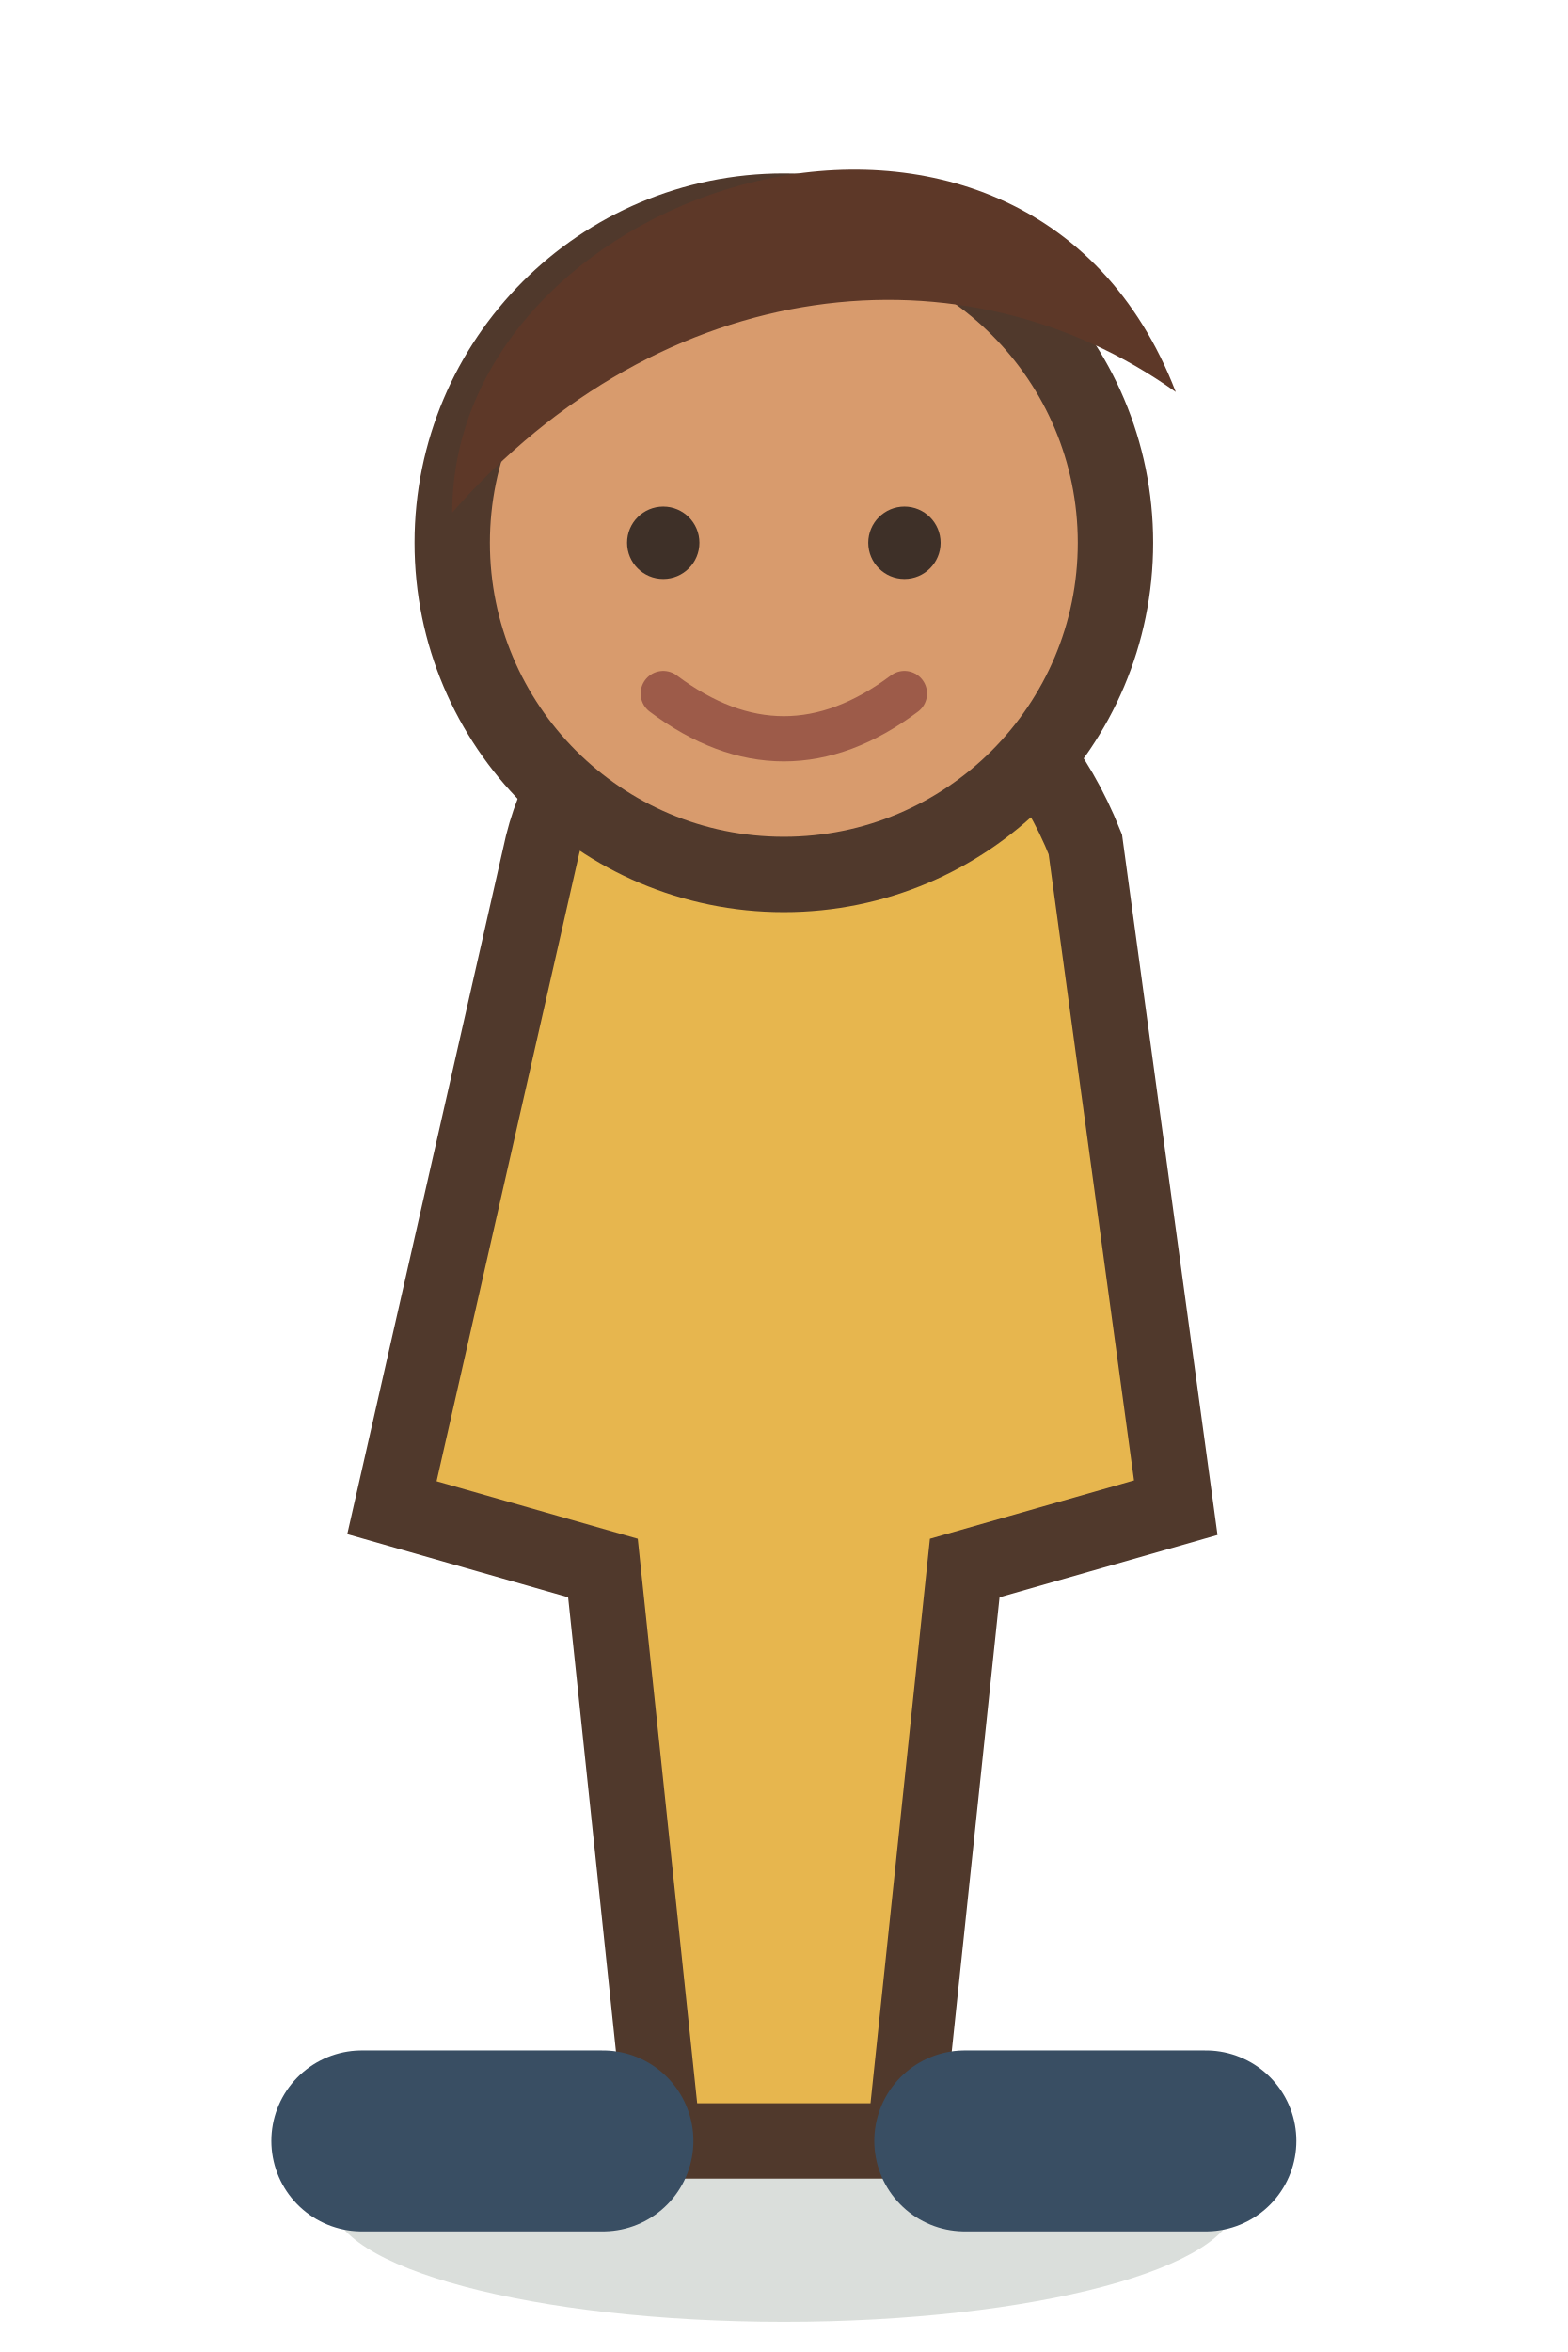
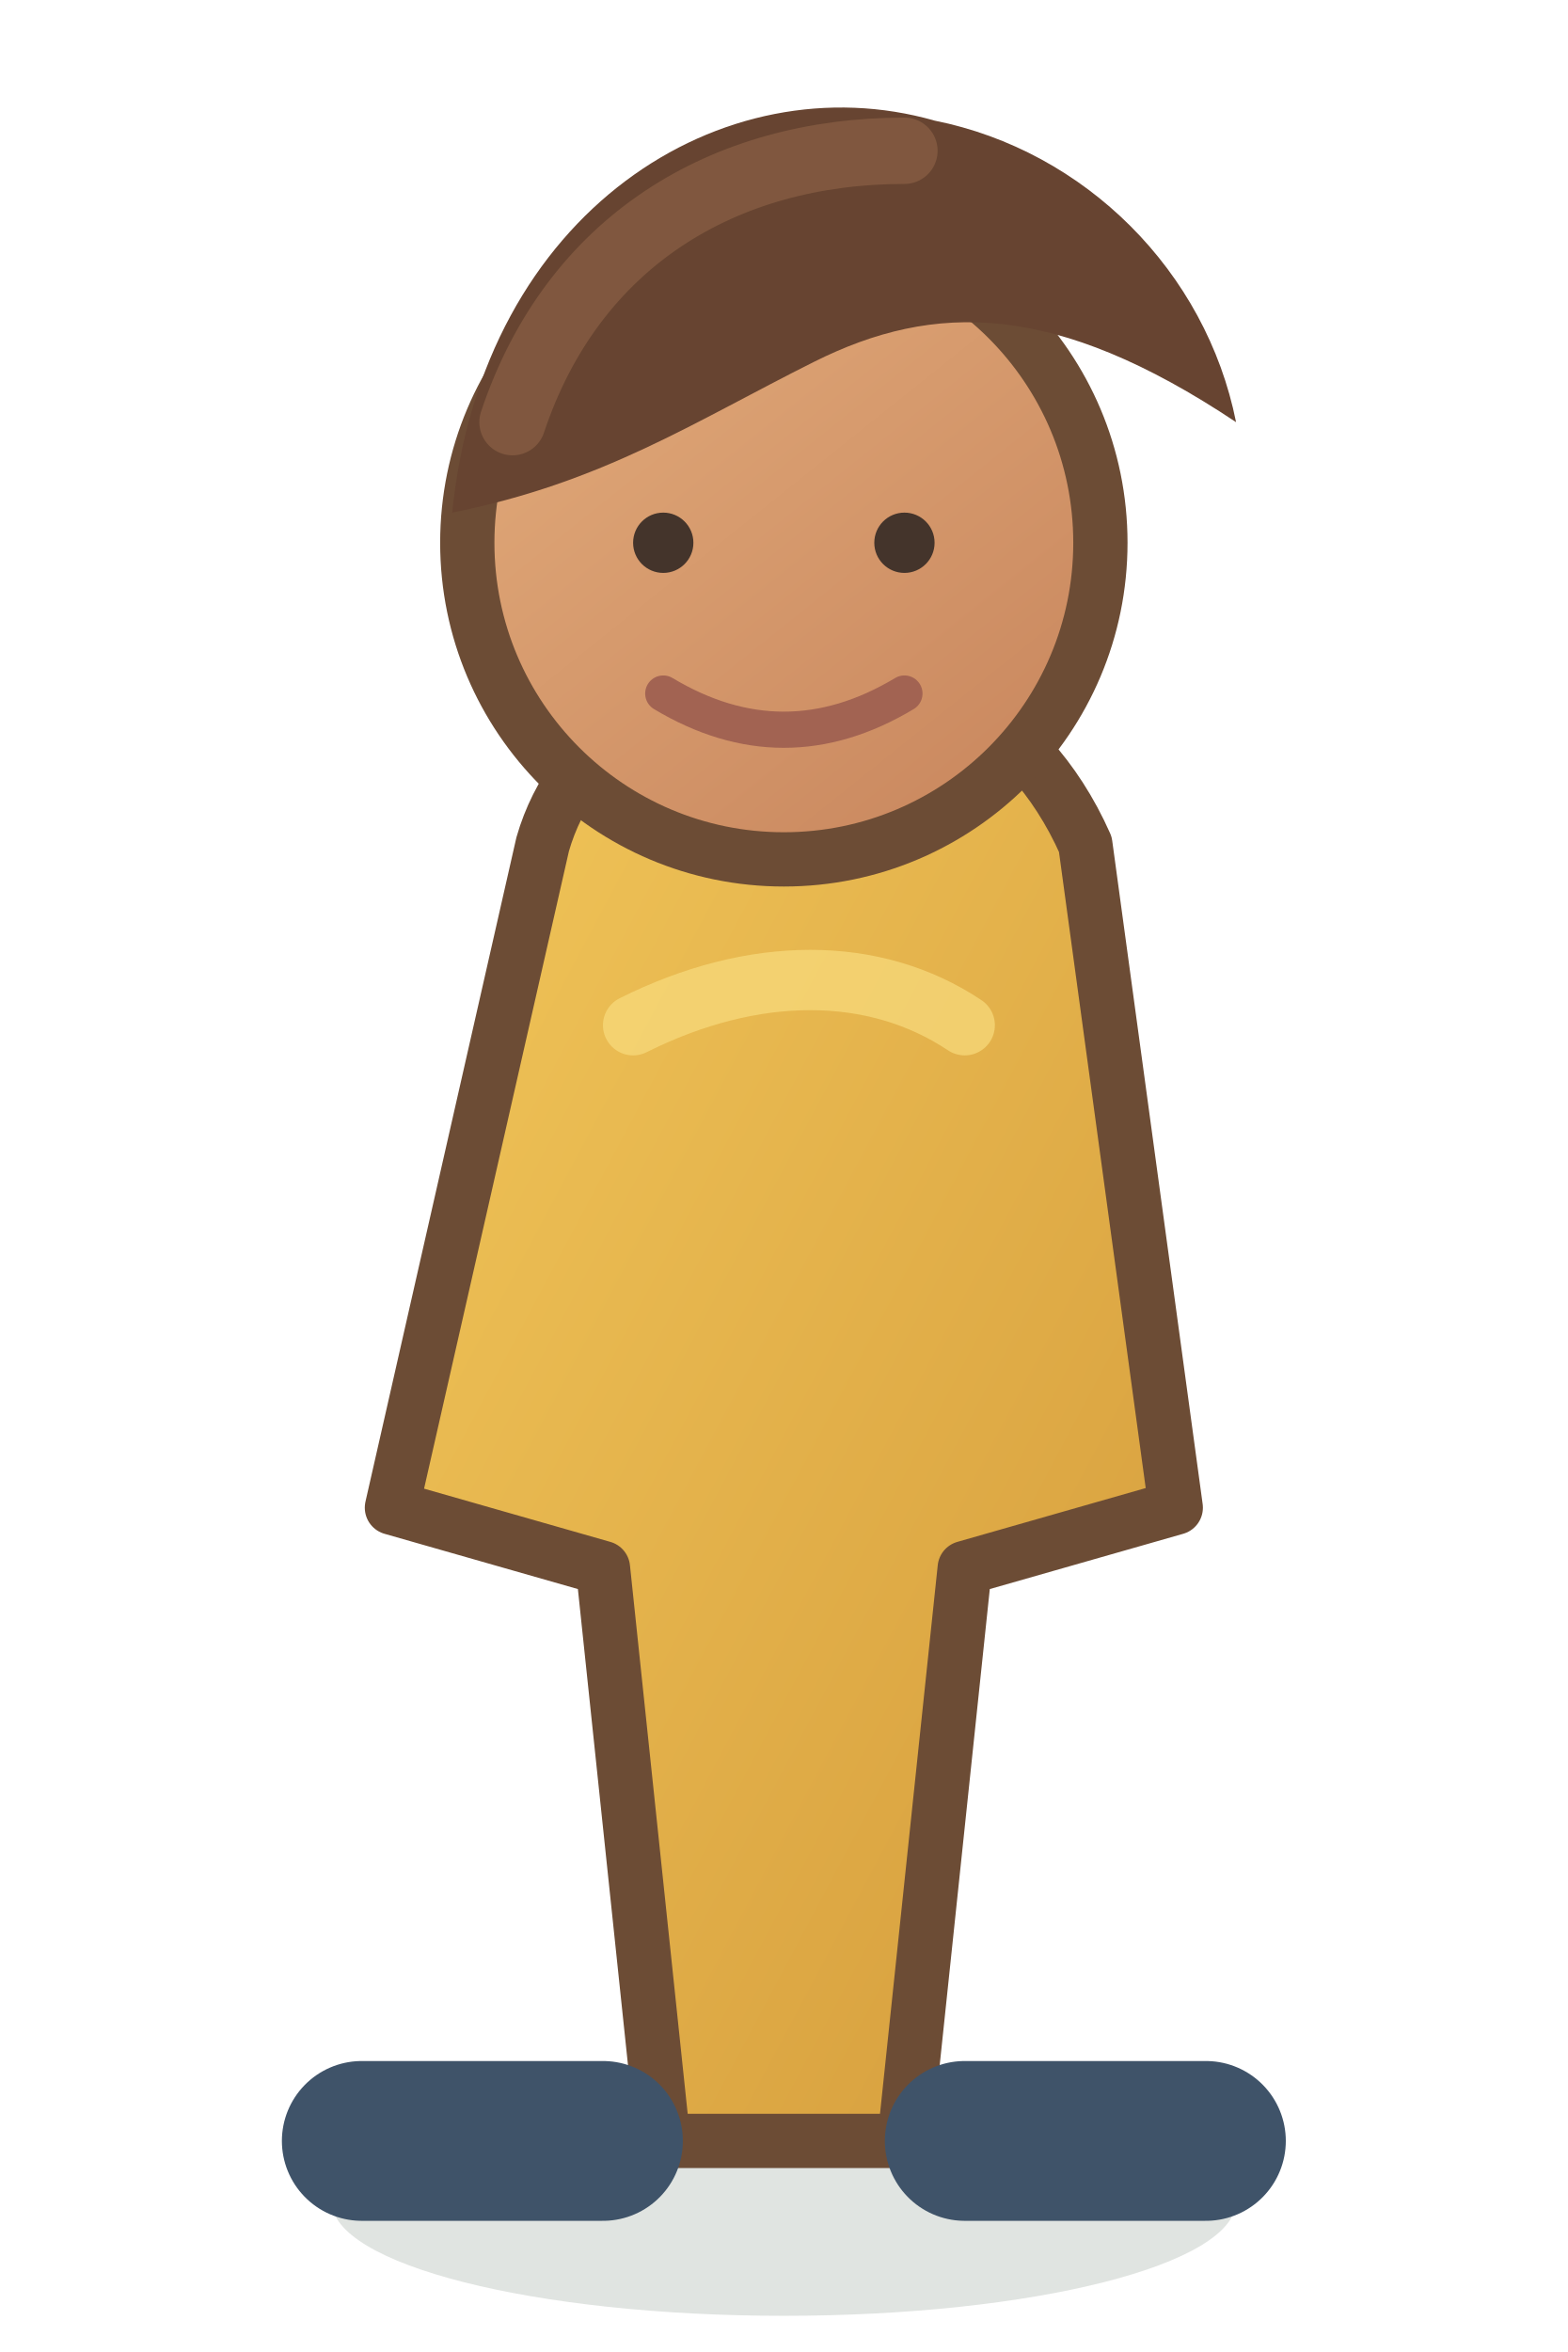
<svg xmlns="http://www.w3.org/2000/svg" width="52" height="78" viewBox="0 0 52 78">
-   <ellipse cx="26" cy="73" rx="15" ry="4" fill="#324a35" opacity=".18" />
-   <path d="M18 28c2-8 14-10 18 0l3 22-7 2-2 19h-8l-2-19-7-2z" fill="#e7b64e" stroke="#50392c" stroke-width="2.5" />
-   <circle cx="26" cy="18" r="11" fill="#d89b6d" stroke="#50392c" stroke-width="2.5" />
-   <path d="M15 17c0-11 19-17 24-4-7-5-17-4-24 4z" fill="#5d3828" />
-   <circle cx="22" cy="18" r="1.2" fill="#3e3028" />
-   <circle cx="30" cy="18" r="1.2" fill="#3e3028" />
-   <path d="M22 23q4 3 8 0" fill="none" stroke="#9d5b49" stroke-width="1.5" stroke-linecap="round" />
-   <path d="M20 71h-8M32 71h8" stroke="#394e63" stroke-width="6" stroke-linecap="round" />
+   <defs>
+     <linearGradient id="shirt" x1="0" y1="0" x2="1" y2="1">
+       <stop stop-color="#f2c75a" />
+       <stop offset="1" stop-color="#d49b3b" />
+     </linearGradient>
+     <linearGradient id="skin" x1="0" y1="0" x2=".8" y2="1">
+       <stop stop-color="#e4ae7d" />
+       <stop offset="1" stop-color="#c9875e" />
+     </linearGradient>
+   </defs>
+   <ellipse cx="26" cy="73" rx="15" ry="3.8" fill="#324a35" opacity=".15" />
+   <path d="M18 28c2-7 14-9 18 0l3 22-7 2-2 19h-8l-2-19-7-2z" fill="url(#shirt)" stroke="#6c4c35" stroke-width="1.8" stroke-linejoin="round" />
+   <circle cx="26" cy="18" r="10.5" fill="url(#skin)" stroke="#6c4c35" stroke-width="1.8" />
+   <path d="M15 17c1-10 9-15 16-13 5 1 9 5 10 10-6-4-10-4-14-2-4 2-7 4-12 5z" fill="#674431" />
+   <path d="M17 14c2-6 7-9 13-9" fill="none" stroke="#8a6044" stroke-width="2.2" stroke-linecap="round" opacity=".7" />
+   <circle cx="22" cy="18" r="1" fill="#44342b" />
+   <circle cx="30" cy="18" r="1" fill="#44342b" />
+   <path d="M22 23q4 2.4 8 0" fill="none" stroke="#a26352" stroke-width="1.2" stroke-linecap="round" />
+   <path d="M20 71h-8M32 71h8" stroke="#3f5369" stroke-width="5.3" stroke-linecap="round" />
+   <path d="M21 34c4-2 8-2 11 0" fill="none" stroke="#f8dc7d" stroke-width="2" stroke-linecap="round" opacity=".7" />
</svg>
